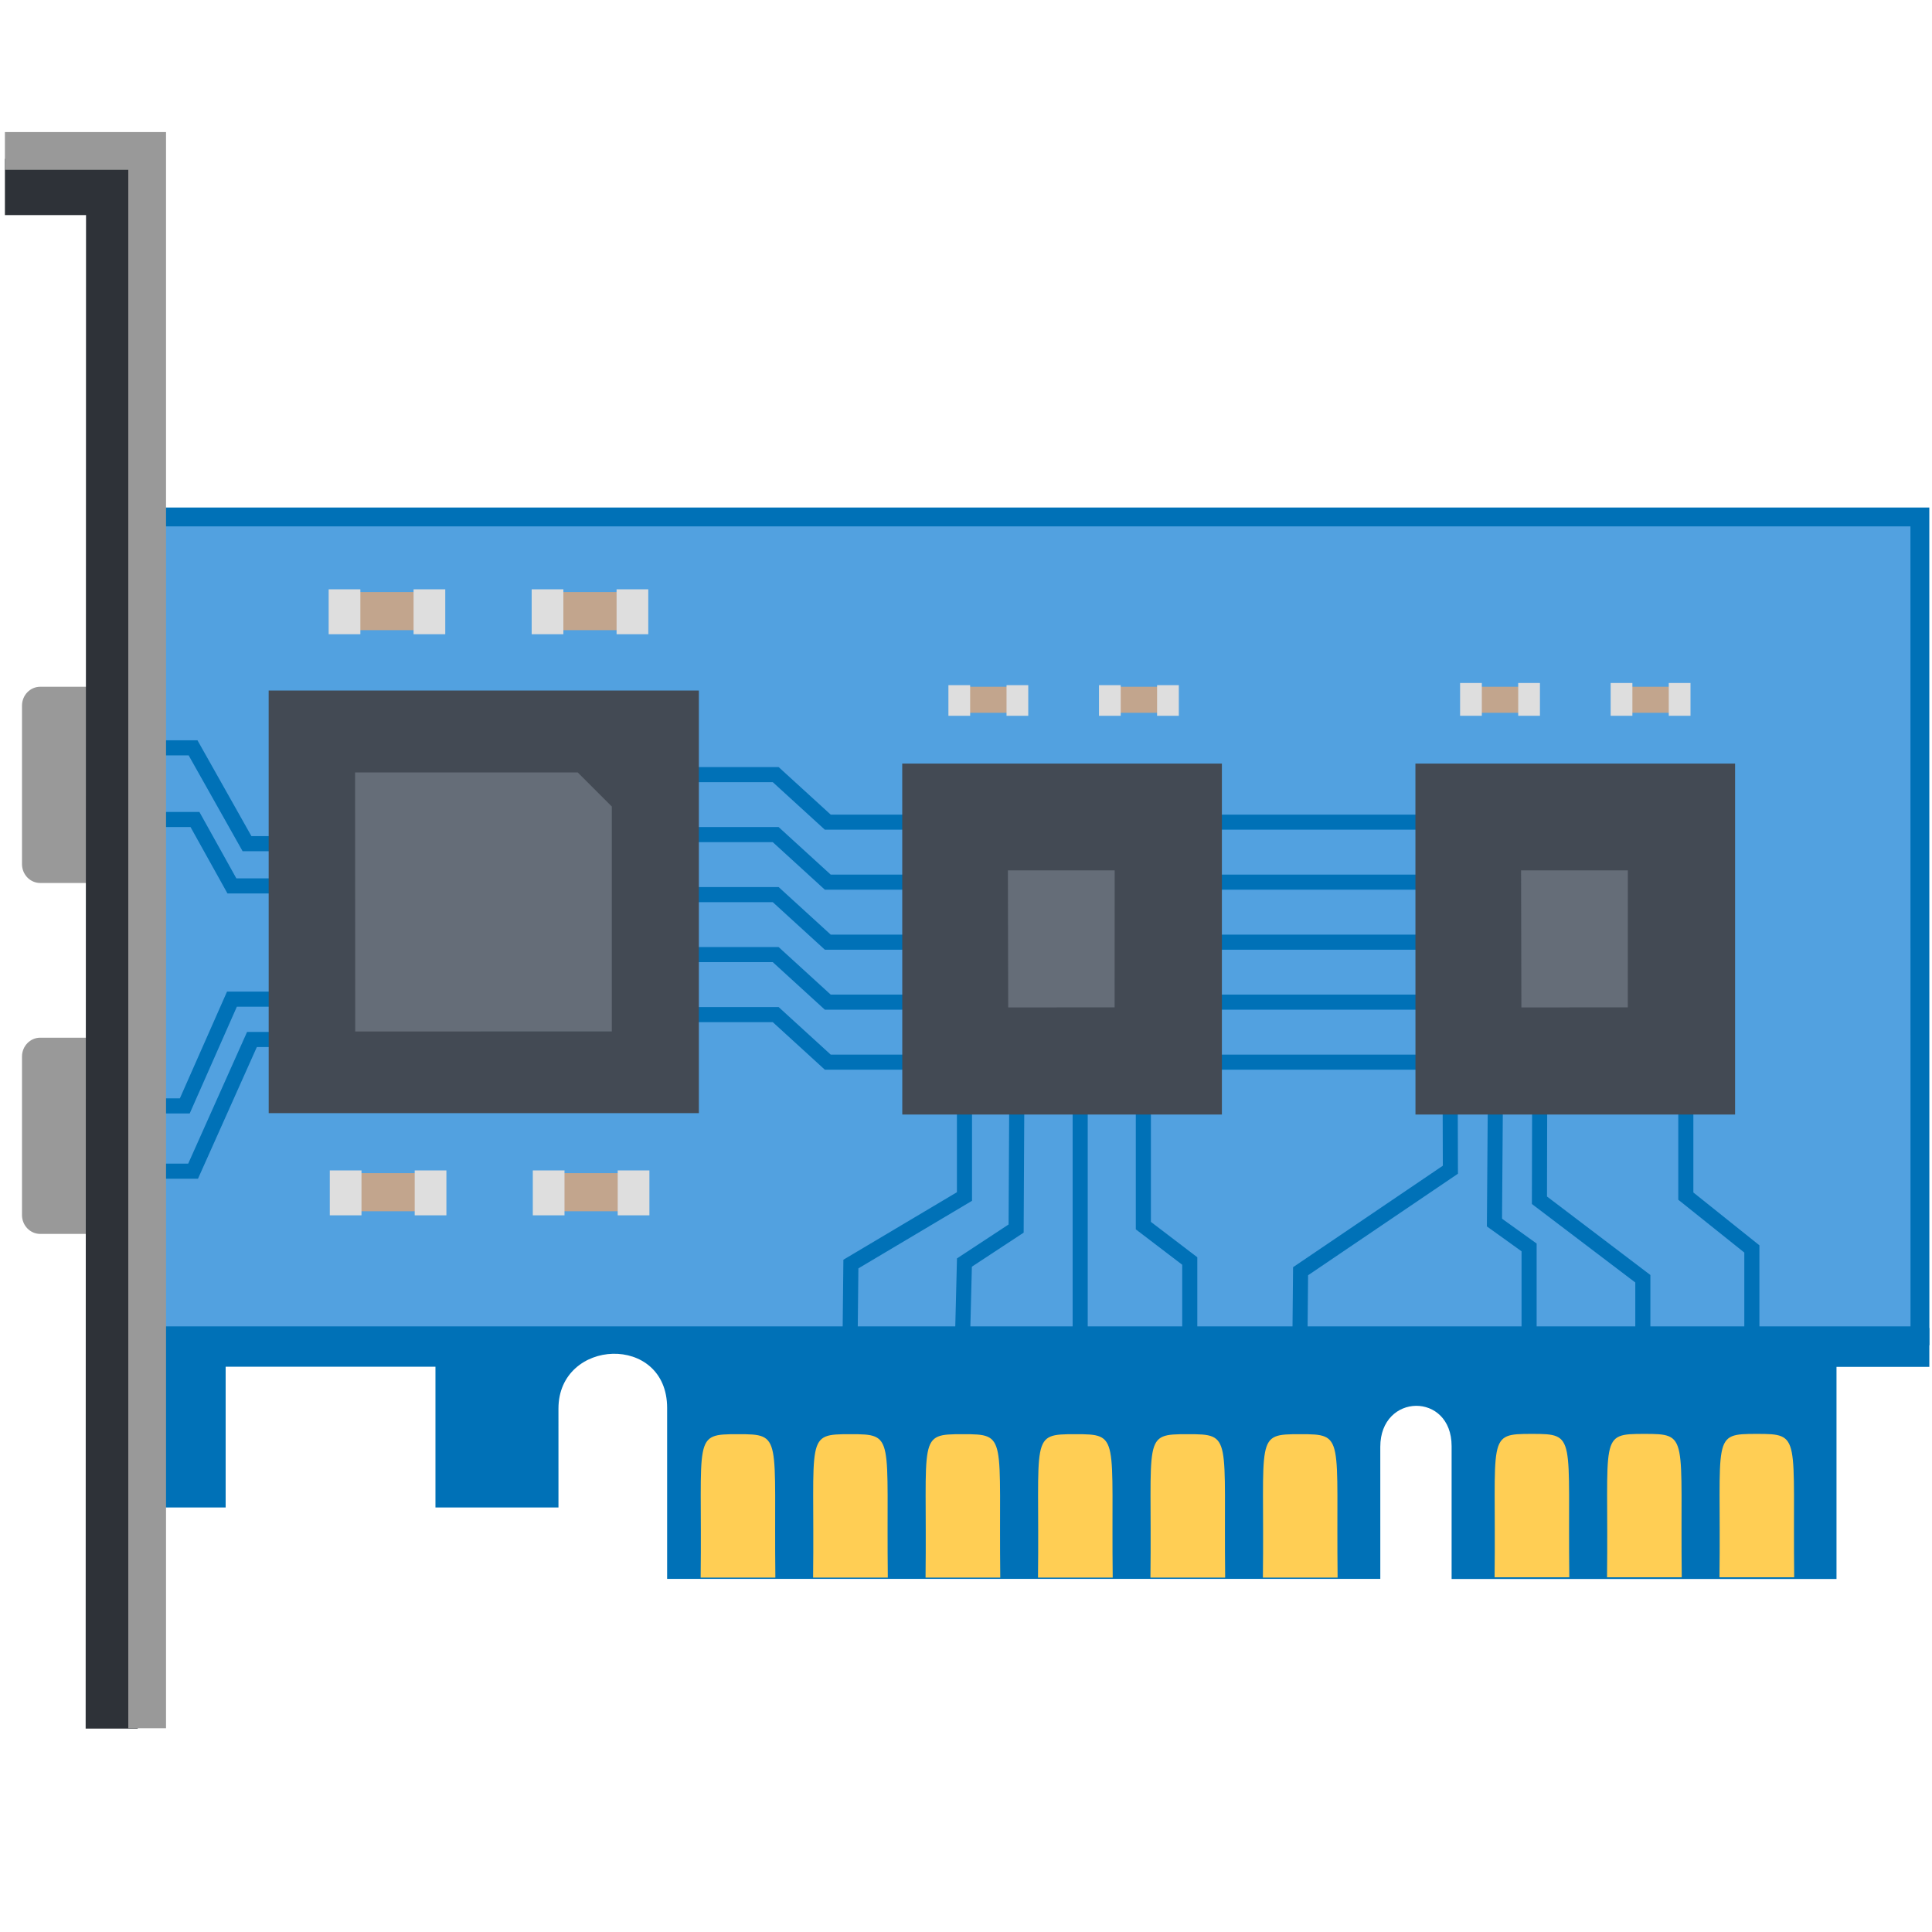
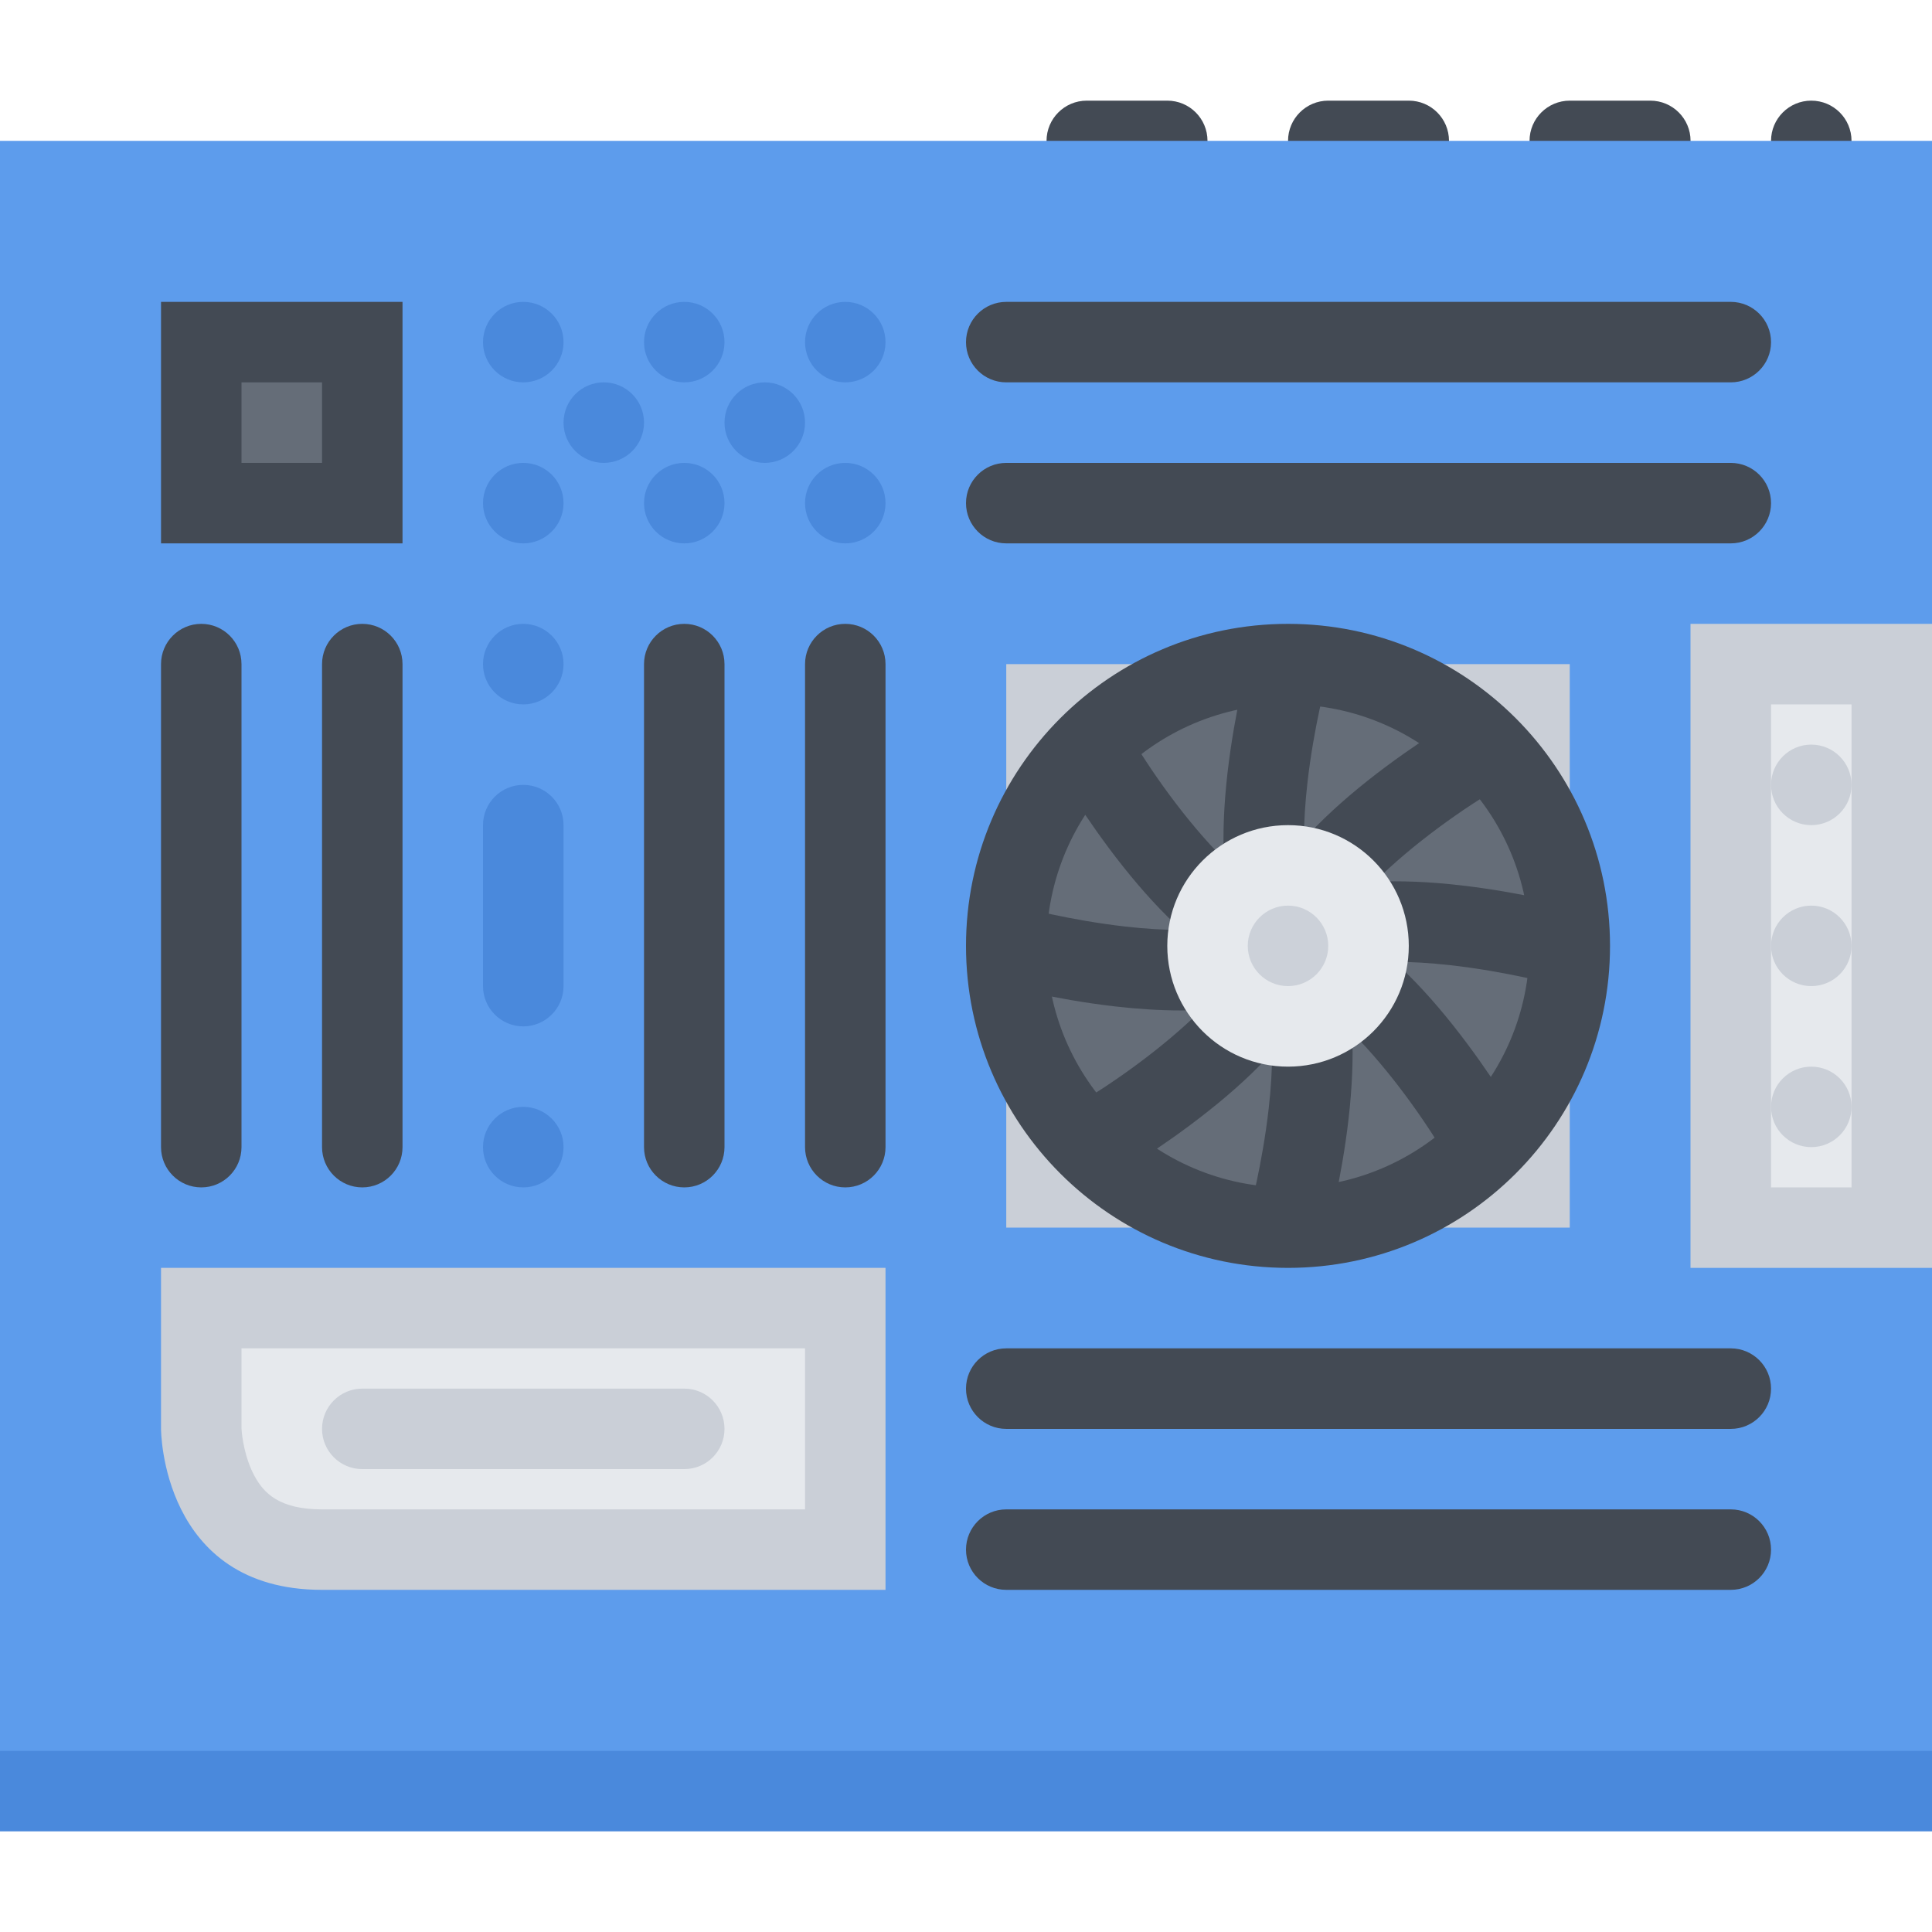
- <svg xmlns="http://www.w3.org/2000/svg" width="512" height="512" version="1.1" viewBox="0 0 512 512">
-   <rect x="5.83" y="182" width="22.8" height="52" rx="4.83" ry="5" fill="#999" />
-   <rect x="5.83" y="275" width="22.8" height="52" rx="4.83" ry="5" fill="#999" />
-   <path d="m36.8 354-0.011-217h472l0.015 217z" style="fill:#52a1e0;stroke-width:5;stroke:#0071b7" />
-   <path d="m33.2 352v47.5h26.6v-37.3h55.6v37.3h32.6l-4e-3 -26.2c0-18.7 28.8-20 28.8-0.176v45.3l189-6e-3 -4e-3 -35c0-14.3 18.9-14.6 18.9-0.176v35.2h102v-56.2h24.6v-10.3z" fill="#0071b7" />
-   <path d="m303 284v40.8l12.3 9.38v27.9m-45.8-79.2-0.216 42.7-13.7 9.01-0.52 20.7m0.53-74.4v36.2l-30.1 17.9-0.216 20.2m159-77.3 0.089 32.1-39.7 26.9-0.216 23m51.9-77-0.305 41.1 9.18 6.59v24.7m2.82-72.4-0.076 35.2 27.4 20.8v16.4m-252-150h22.2l13.8 12.6h160m0 15.9h-160l-13.8-12.6h-22.2m196 28.5h-160l-13.8-12.6h-22.2m196 44.4h-160l-13.8-12.6h-22.2m196-3.3h-160l-13.8-12.6h-22.2m-106 22.5h-10.6l-15.6 34.9h-12.8m39-45.6h-15.9l-12.5 28.3h-10.6m0-75.9h13.3l9.79 17.6h15.9m-39-36.6h12.8l14.3 25.4h12.3m369 59.7v33.7l17.5 14v24.4m-178-69.9v69.6" style="fill:none;stroke-width:4;stroke:#0071b7" />
-   <path d="m406 380c-12.2 0-9.48 0.358-9.92 38h19.8c-0.426-37.6 2.03-38-9.92-38zm29.8 0c-12.2 0-9.48 0.358-9.92 38h19.8c-0.426-37.6 2.03-38-9.92-38zm29.8 0c-12.2 0-9.47 0.358-9.92 38h19.8c-0.426-37.6 2.03-38-9.92-38zm-270 0.075c-12.2 0-9.48 0.358-9.92 38h19.8c-0.426-37.6 2.03-38-9.92-38zm29.8 0c-12.2 0-9.48 0.358-9.92 38h19.8c-0.426-37.6 2.03-38-9.92-38zm29.8 0c-12.2 0-9.48 0.358-9.92 38h19.8c-0.426-37.6 2.03-38-9.92-38zm29.8 0c-12.2 0-9.48 0.358-9.92 38h19.8c-0.426-37.6 2.03-38-9.92-38zm29.8 0c-12.2 0-9.48 0.358-9.92 38h19.8c-0.426-37.6 2.03-38-9.92-38zm29.8 0c-12.2 0-9.47 0.358-9.92 38h19.8c-0.426-37.6 2.03-38-9.92-38z" fill="#ffce54" />
-   <path d="m437 226v49.6h-38.7v-49.6zm-137 0v49.6h-38.7v-49.6z" fill="#656d78" />
-   <rect x="90.8" y="201" width="74.4" height="75.7" fill="#656d78" />
-   <path d="m71.2 183 9e-3 112h114v-112zm22.9 21.7h59l9.04 9.04-4e-3 59.6-68 0.013zm145-2.34 0.015 93h84.7v-93zm136 0 0.015 93h84.7v-93zm-108 28.3h28.3l-0.015 36.3-28.2 0.019zm136 0h28.3l-0.015 36.3-28.2 0.019z" fill="#434a54" />
-   <path d="m445 182v6.9h-16v-6.9zm-39.9 0v6.9h-16v-6.9zm-95.9 0v6.9h-16v-6.9zm-39.9 0v6.9h-16v-6.9zm-179-25.1v10.1h23.3v-10.1zm53.8 0v10.1h23.3v-10.1zm-53.9 154v10.1h23.3v-10.1zm53.8 0v10.1h23.3v-10.1z" fill="#c2a58d" />
-   <path d="m448 181v8.69h-5.76v-8.69zm-15.4 0v8.69h-5.76v-8.69zm-24.5 0v8.69h-5.76v-8.69zm-15.4 0v8.69h-5.76v-8.69zm-80.3 0.574v8.12h-5.76v-8.12zm-15.4 0v8.12h-5.76v-8.12zm-24.5 0v8.12h-5.76v-8.12zm-15.4 0v8.12h-5.76v-8.12zm-170-25.4v11.9h8.4v-11.9zm22.5 0v11.9h8.4v-11.9zm31.3 0v11.9h8.4v-11.9zm22.5 0v11.9h8.4v-11.9zm-76 154v11.9h8.4v-11.9zm22.5 0v11.9h8.4v-11.9zm31.3 0v11.9h8.4v-11.9zm22.5 0v11.9h8.4v-11.9z" fill="#dedede" />
-   <path d="m22.8 57h-21.5v-14.9h35.2v416h-13.8z" fill="#2e3238" />
-   <path d="m39 458v-418h-37.7" style="fill:none;stroke-width:10;stroke:#999" />
+ <svg xmlns="http://www.w3.org/2000/svg" version="1.1" id="Layer_1" width="512" height="512" viewBox="0 0 512 512" enable-background="new 0 0 512 512" xml:space="preserve">
+   <g id="motherboard">
+     <g>
+       <rect y="58.672" fill="#4A89DC" width="512" height="426.656" />
+     </g>
+     <g>
+       <path fill="#434A54" d="M480,26.672c-5.875,0-10.656,4.766-10.656,10.656S474.125,48,480,48c5.906,0,10.672-4.781,10.672-10.672    S485.906,26.672,480,26.672z" />
+       <path fill="#434A54" d="M309.344,26.672H288c-5.875,0-10.656,4.766-10.656,10.656S282.125,48,288,48h21.344    C315.234,48,320,43.219,320,37.328S315.234,26.672,309.344,26.672z" />
+       <path fill="#434A54" d="M373.344,26.672H352c-5.875,0-10.656,4.766-10.656,10.656S346.125,48,352,48h21.344    C379.234,48,384,43.219,384,37.328S379.234,26.672,373.344,26.672z" />
+       <path fill="#434A54" d="M437.344,26.672h-21.328c-5.891,0-10.672,4.766-10.672,10.656S410.125,48,416.016,48h21.328    c5.891,0,10.672-4.781,10.672-10.672S443.234,26.672,437.344,26.672z" />
+     </g>
+     <g>
+       <rect y="37.328" fill="#5D9CEC" width="512" height="426.672" />
+     </g>
+     <rect x="53.344" y="90.672" fill="#656D78" width="42.656" height="42.656" />
+     <path fill="#434A54" d="M42.672,80v64h64V80H42.672z M85.344,122.672H64v-21.344h21.344V122.672z" />
+     <path fill="#E6E9ED" d="M85.344,410.672c-13.281,0-22.281-4.875-27.516-14.906c-4.344-8.281-4.484-17.062-4.484-17.156v-31.938H224   v64H85.344z" />
+     <path fill="#CACFD7" d="M42.672,336v42.672c0,0,0,42.656,42.672,42.656c42.656,0,149.328,0,149.328,0V336H42.672z M213.344,400   h-128c-11.469,0-15.453-4.422-17.844-8.75c-2.688-4.891-3.422-10.797-3.5-12.766v-21.156h149.344V400z" />
+     <g>
+       <path fill="#434A54" d="M53.344,165.328c-5.891,0-10.672,4.781-10.672,10.672v128l0,0c0,5.891,4.781,10.672,10.672,10.672    S64,309.891,64,304l0,0V176C64,170.109,59.234,165.328,53.344,165.328z" />
+       <path fill="#434A54" d="M96,165.328c-5.875,0-10.656,4.781-10.656,10.672v128l0,0c0,5.891,4.781,10.672,10.656,10.672    c5.906,0,10.672-4.781,10.672-10.672l0,0V176C106.672,170.109,101.906,165.328,96,165.328z" />
+       <path fill="#434A54" d="M224,165.328c-5.875,0-10.656,4.781-10.656,10.672v128l0,0c0,5.891,4.781,10.672,10.656,10.672    c5.906,0,10.672-4.781,10.672-10.672l0,0V176C234.672,170.109,229.906,165.328,224,165.328z" />
+       <path fill="#434A54" d="M181.344,165.328c-5.891,0-10.672,4.781-10.672,10.672v128l0,0c0,5.891,4.781,10.672,10.672,10.672    S192,309.891,192,304l0,0V176C192,170.109,187.234,165.328,181.344,165.328z" />
+     </g>
+     <g>
+       <path fill="#434A54" d="M458.672,400L458.672,400h-192l0,0c-5.891,0-10.672,4.781-10.672,10.672s4.781,10.656,10.672,10.656l0,0    h192l0,0c5.891,0,10.672-4.766,10.672-10.656S464.562,400,458.672,400z" />
+       <path fill="#434A54" d="M266.672,378.672L266.672,378.672h192l0,0c5.891,0,10.672-4.781,10.672-10.672    s-4.781-10.672-10.672-10.672l0,0h-192l0,0c-5.891,0-10.672,4.781-10.672,10.672S260.781,378.672,266.672,378.672z" />
+     </g>
+     <g>
+       <path fill="#434A54" d="M458.672,122.672L458.672,122.672h-192l0,0c-5.891,0-10.672,4.766-10.672,10.656S260.781,144,266.672,144    l0,0h192l0,0c5.891,0,10.672-4.781,10.672-10.672S464.562,122.672,458.672,122.672z" />
+       <path fill="#434A54" d="M266.672,101.328L266.672,101.328h192l0,0c5.891,0,10.672-4.766,10.672-10.656S464.562,80,458.672,80l0,0    h-192l0,0C260.781,80,256,84.781,256,90.672S260.781,101.328,266.672,101.328z" />
+     </g>
+     <rect x="458.672" y="176" fill="#E6E9ED" width="42.672" height="149.328" />
+     <path fill="#CACFD7" d="M448,165.328V336h64V165.328H448z M490.672,314.672h-21.328v-128h21.328V314.672z" />
+     <path fill="#CACFD7" d="M490.672,208c0,5.891-4.766,10.672-10.672,10.672c-5.875,0-10.656-4.781-10.656-10.672   s4.781-10.672,10.656-10.672C485.906,197.328,490.672,202.109,490.672,208z" />
+     <path fill="#CACFD7" d="M490.672,250.672c0,5.891-4.766,10.656-10.672,10.656c-5.875,0-10.656-4.766-10.656-10.656   S474.125,240,480,240C485.906,240,490.672,244.781,490.672,250.672z" />
+     <path fill="#CACFD7" d="M490.672,293.328c0,5.891-4.766,10.672-10.672,10.672c-5.875,0-10.656-4.781-10.656-10.672   s4.781-10.656,10.656-10.656C485.906,282.672,490.672,287.438,490.672,293.328z" />
+     <path fill="#4A89DC" d="M149.344,90.672c0,5.891-4.781,10.656-10.672,10.656S128,96.562,128,90.672S132.781,80,138.672,80   S149.344,84.781,149.344,90.672z" />
+     <path fill="#4A89DC" d="M192,133.328c0,5.891-4.766,10.672-10.656,10.672s-10.672-4.781-10.672-10.672s4.781-10.656,10.672-10.656   S192,127.438,192,133.328z" />
+     <path fill="#4A89DC" d="M170.672,112c0,5.891-4.766,10.672-10.672,10.672c-5.875,0-10.656-4.781-10.656-10.672   s4.781-10.672,10.656-10.672C165.906,101.328,170.672,106.109,170.672,112z" />
+     <path fill="#4A89DC" d="M192,90.672c0,5.891-4.766,10.656-10.656,10.656s-10.672-4.766-10.672-10.656S175.453,80,181.344,80   S192,84.781,192,90.672z" />
+     <path fill="#4A89DC" d="M149.344,133.328c0,5.891-4.781,10.672-10.672,10.672S128,139.219,128,133.328s4.781-10.656,10.672-10.656   S149.344,127.438,149.344,133.328z" />
+     <path fill="#4A89DC" d="M234.672,133.328c0,5.891-4.766,10.672-10.672,10.672c-5.875,0-10.656-4.781-10.656-10.672   s4.781-10.656,10.656-10.656C229.906,122.672,234.672,127.438,234.672,133.328z" />
+     <path fill="#4A89DC" d="M213.344,112c0,5.891-4.781,10.672-10.672,10.672S192,117.891,192,112s4.781-10.672,10.672-10.672   S213.344,106.109,213.344,112z" />
+     <path fill="#4A89DC" d="M234.672,90.672c0,5.891-4.766,10.656-10.672,10.656c-5.875,0-10.656-4.766-10.656-10.656   S218.125,80,224,80C229.906,80,234.672,84.781,234.672,90.672z" />
+     <path fill="#CACFD7" d="M181.344,368H96c-5.875,0-10.656,4.781-10.656,10.672S90.125,389.328,96,389.328h85.344   c5.891,0,10.656-4.766,10.656-10.656S187.234,368,181.344,368z" />
+     <g>
+       <rect x="266.672" y="176" fill="#CACFD7" width="149.328" height="149.328" />
+     </g>
+     <g>
+       <path fill="#4A89DC" d="M138.672,208c-5.891,0-10.672,4.781-10.672,10.672v42.656c0,5.891,4.781,10.672,10.672,10.672    s10.672-4.781,10.672-10.672v-42.656C149.344,212.781,144.562,208,138.672,208z" />
+       <path fill="#4A89DC" d="M138.672,186.672c5.891,0,10.672-4.781,10.672-10.672s-4.781-10.672-10.672-10.672S128,170.109,128,176    S132.781,186.672,138.672,186.672z" />
+       <path fill="#4A89DC" d="M138.672,293.328c-5.891,0-10.672,4.781-10.672,10.672s4.781,10.672,10.672,10.672    s10.672-4.781,10.672-10.672S144.562,293.328,138.672,293.328z" />
+     </g>
+     <path fill="#656D78" d="M341.344,325.328c-41.172,0-74.672-33.484-74.672-74.656S300.172,176,341.344,176S416,209.5,416,250.672   S382.516,325.328,341.344,325.328z" />
+     <path fill="#434A54" d="M412.188,260.953l5.641-20.578c-0.578-0.156-14.234-3.859-30.688-5.75c-8.391-0.969-16-1.266-22.812-0.938   c9.859-9.859,23.625-19.703,34.391-25.844l-10.562-18.531c-0.516,0.297-12.797,7.328-25.781,17.625   c-6.625,5.266-12.219,10.438-16.812,15.5c0-4.516,0.297-9.516,0.906-14.875c1.656-14.766,5.078-27.422,5.156-27.75l0,0L341.344,177   l-10.297-2.812c-0.156,0.562-3.859,14.219-5.75,30.688c-0.953,8.391-1.266,16-0.938,22.797   c-9.859-9.844-19.703-23.625-25.844-34.375l-18.531,10.562c0.297,0.516,7.328,12.797,17.625,25.766   c5.266,6.625,10.438,12.234,15.5,16.812c-4.516,0.016-9.516-0.281-14.875-0.891c-14.875-1.688-27.625-5.141-27.75-5.172   l-2.812,10.297l2.828-10.297l-5.641,20.578c0.562,0.156,14.219,3.875,30.688,5.766c6.219,0.703,12.016,1.062,17.375,1.062   c1.859,0,3.672-0.047,5.422-0.125c-9.859,9.844-23.625,19.688-34.375,25.844l5.281,9.266l5.281,9.266   c0.516-0.297,12.797-7.328,25.766-17.641c6.625-5.25,12.234-10.422,16.812-15.484c0.016,4.516-0.281,9.5-0.891,14.875   c-1.688,14.859-5.125,27.609-5.172,27.734l20.578,5.641c0.156-0.578,3.875-14.234,5.766-30.688c0.953-8.391,1.266-16,0.938-22.812   c9.844,9.859,19.688,23.625,25.828,34.375l18.547-10.562c-0.297-0.516-7.328-12.797-17.641-25.766   c-5.25-6.625-10.422-12.219-15.484-16.812c4.516,0,9.5,0.297,14.875,0.906C399.328,257.469,412.062,260.922,412.188,260.953z" />
+     <path fill="#CCD1D9" d="M341.344,272C329.578,272,320,262.438,320,250.672s9.578-21.344,21.344-21.344s21.328,9.578,21.328,21.344   S353.109,272,341.344,272z" />
+     <path fill="#E6E9ED" d="M341.344,218.672c-17.672,0-32,14.328-32,32s14.328,32,32,32s32-14.328,32-32   S359.016,218.672,341.344,218.672z M341.344,261.328c-5.891,0-10.672-4.781-10.672-10.656c0-5.891,4.781-10.672,10.672-10.672   c5.875,0,10.656,4.781,10.656,10.672C352,256.547,347.219,261.328,341.344,261.328z" />
+     <path fill="#434A54" d="M341.344,165.328c-47.125,0-85.344,38.203-85.344,85.344C256,297.797,294.219,336,341.344,336   s85.328-38.203,85.328-85.328C426.672,203.531,388.469,165.328,341.344,165.328z M341.344,314.672c-35.297,0-64-28.719-64-64   c0-35.297,28.703-64,64-64c35.281,0,64,28.703,64,64C405.344,285.953,376.625,314.672,341.344,314.672z" />
+   </g>
</svg>
